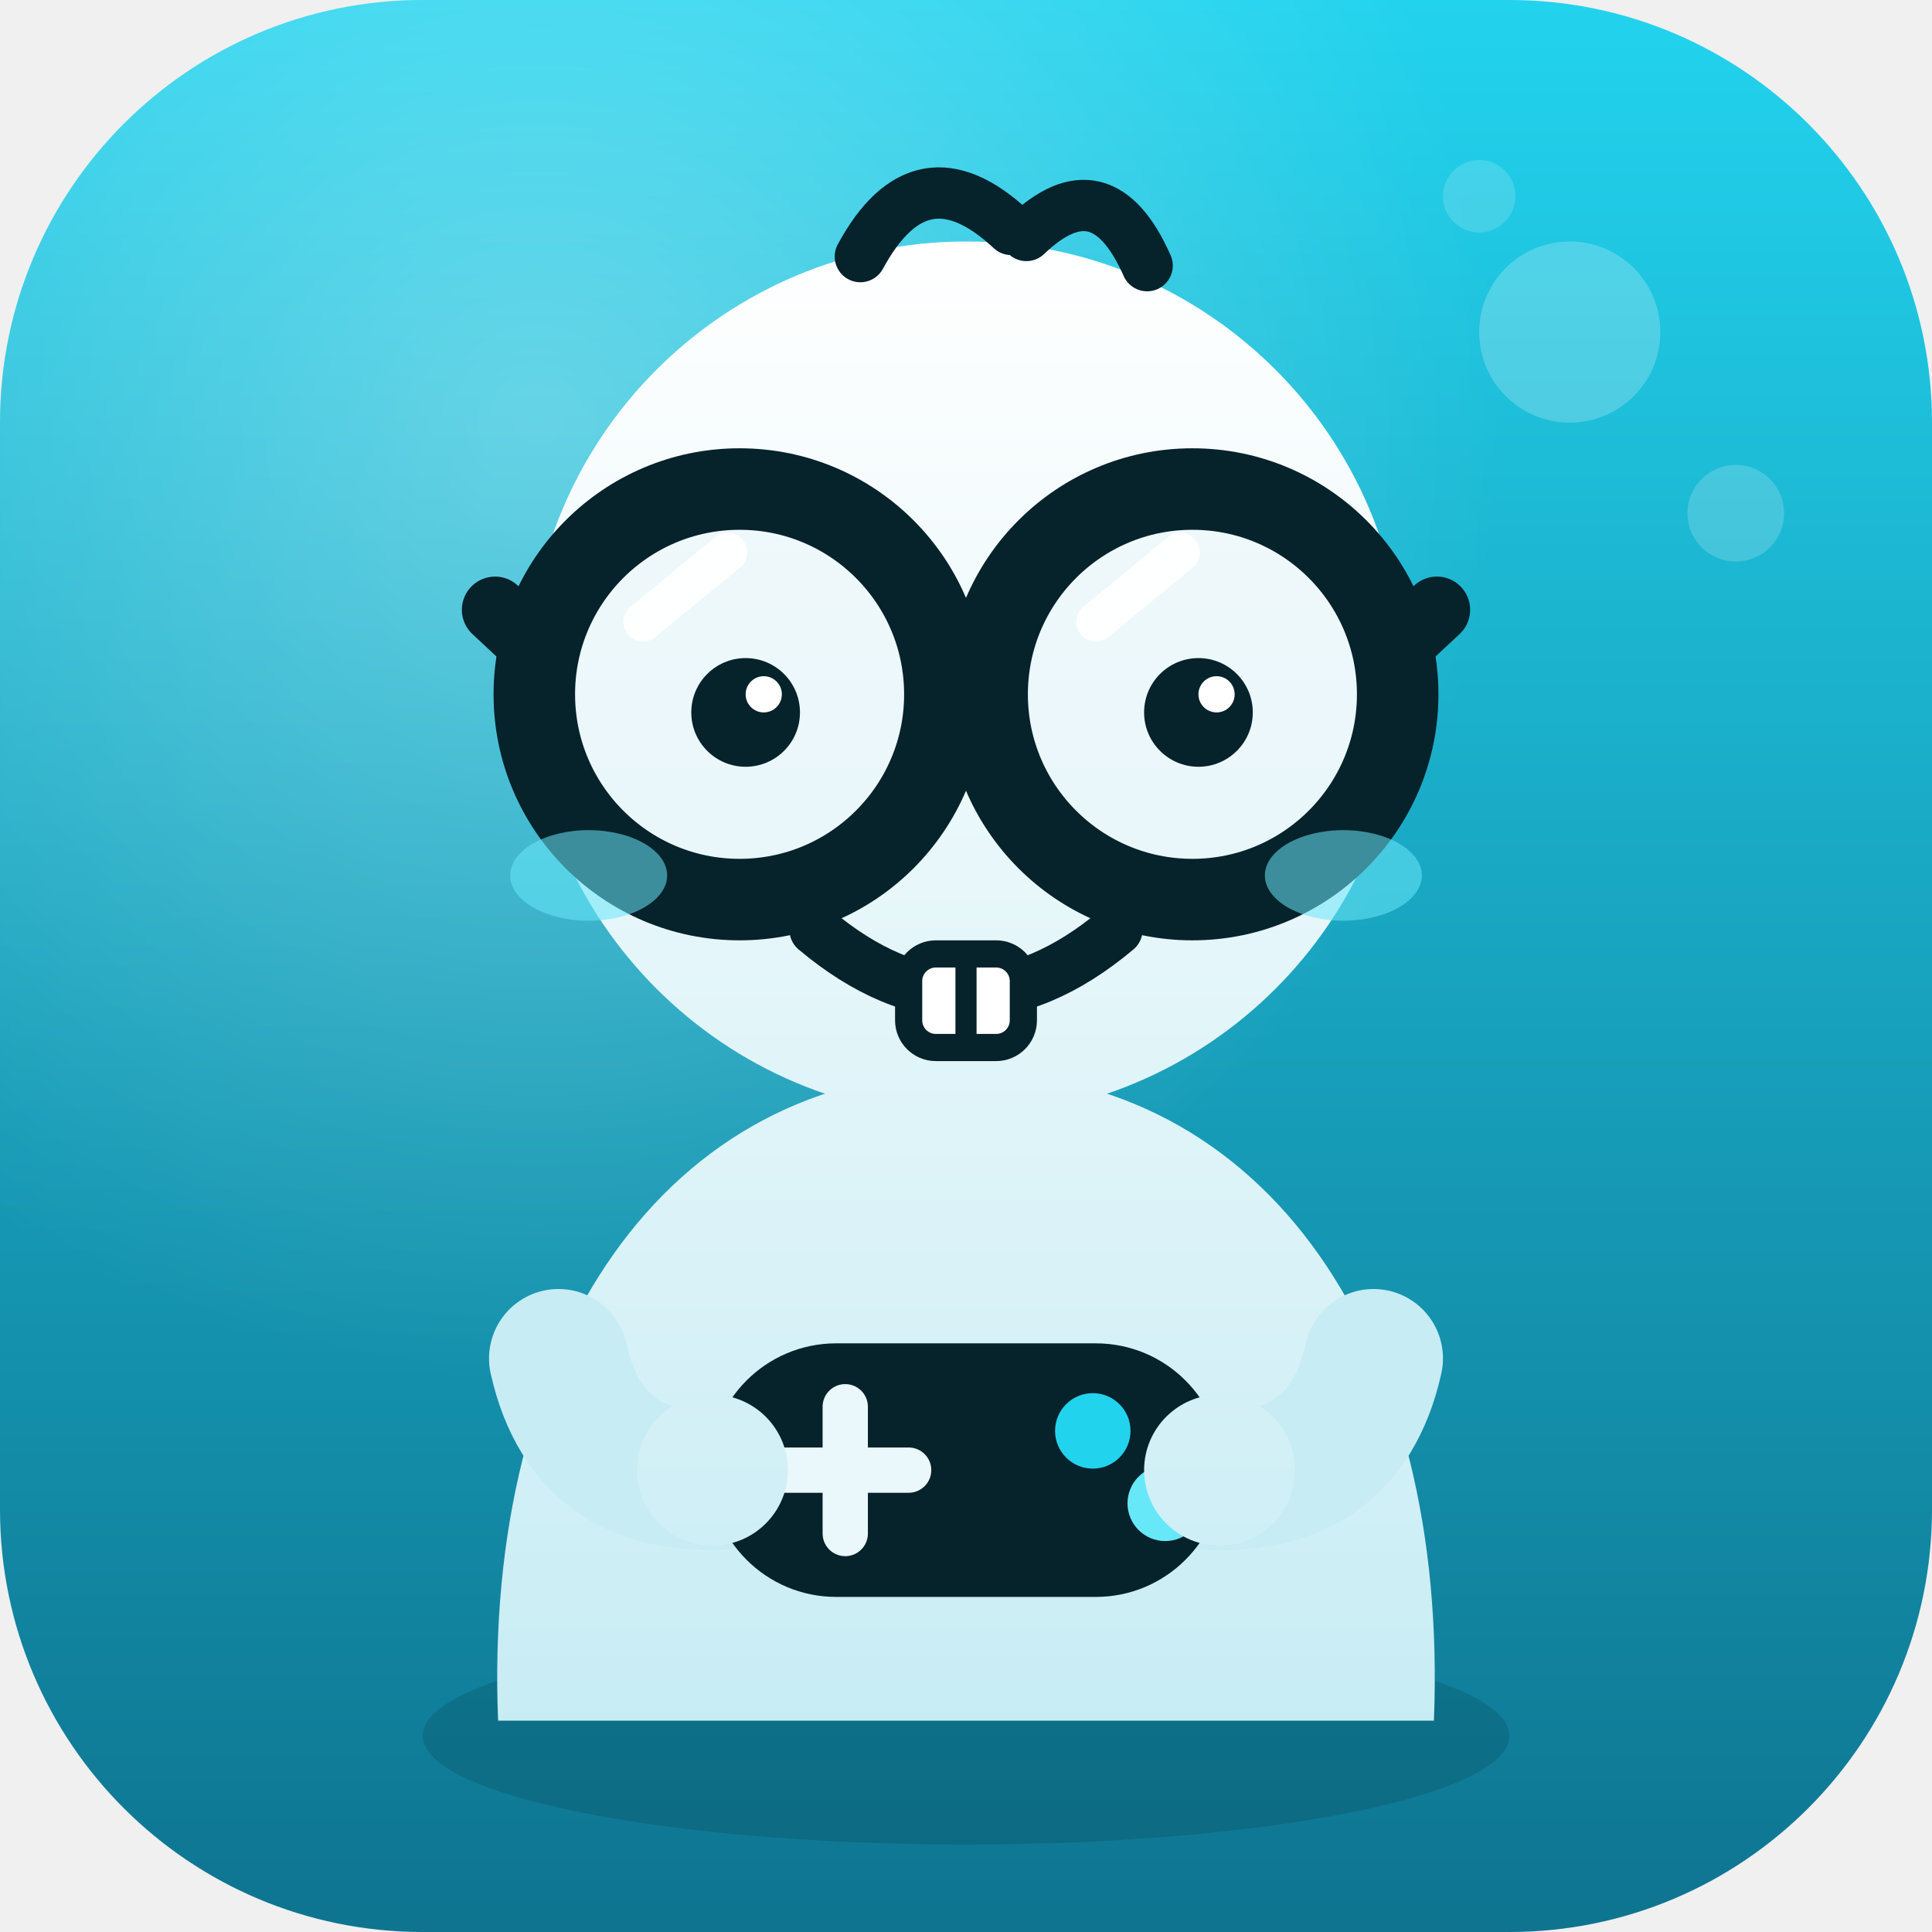
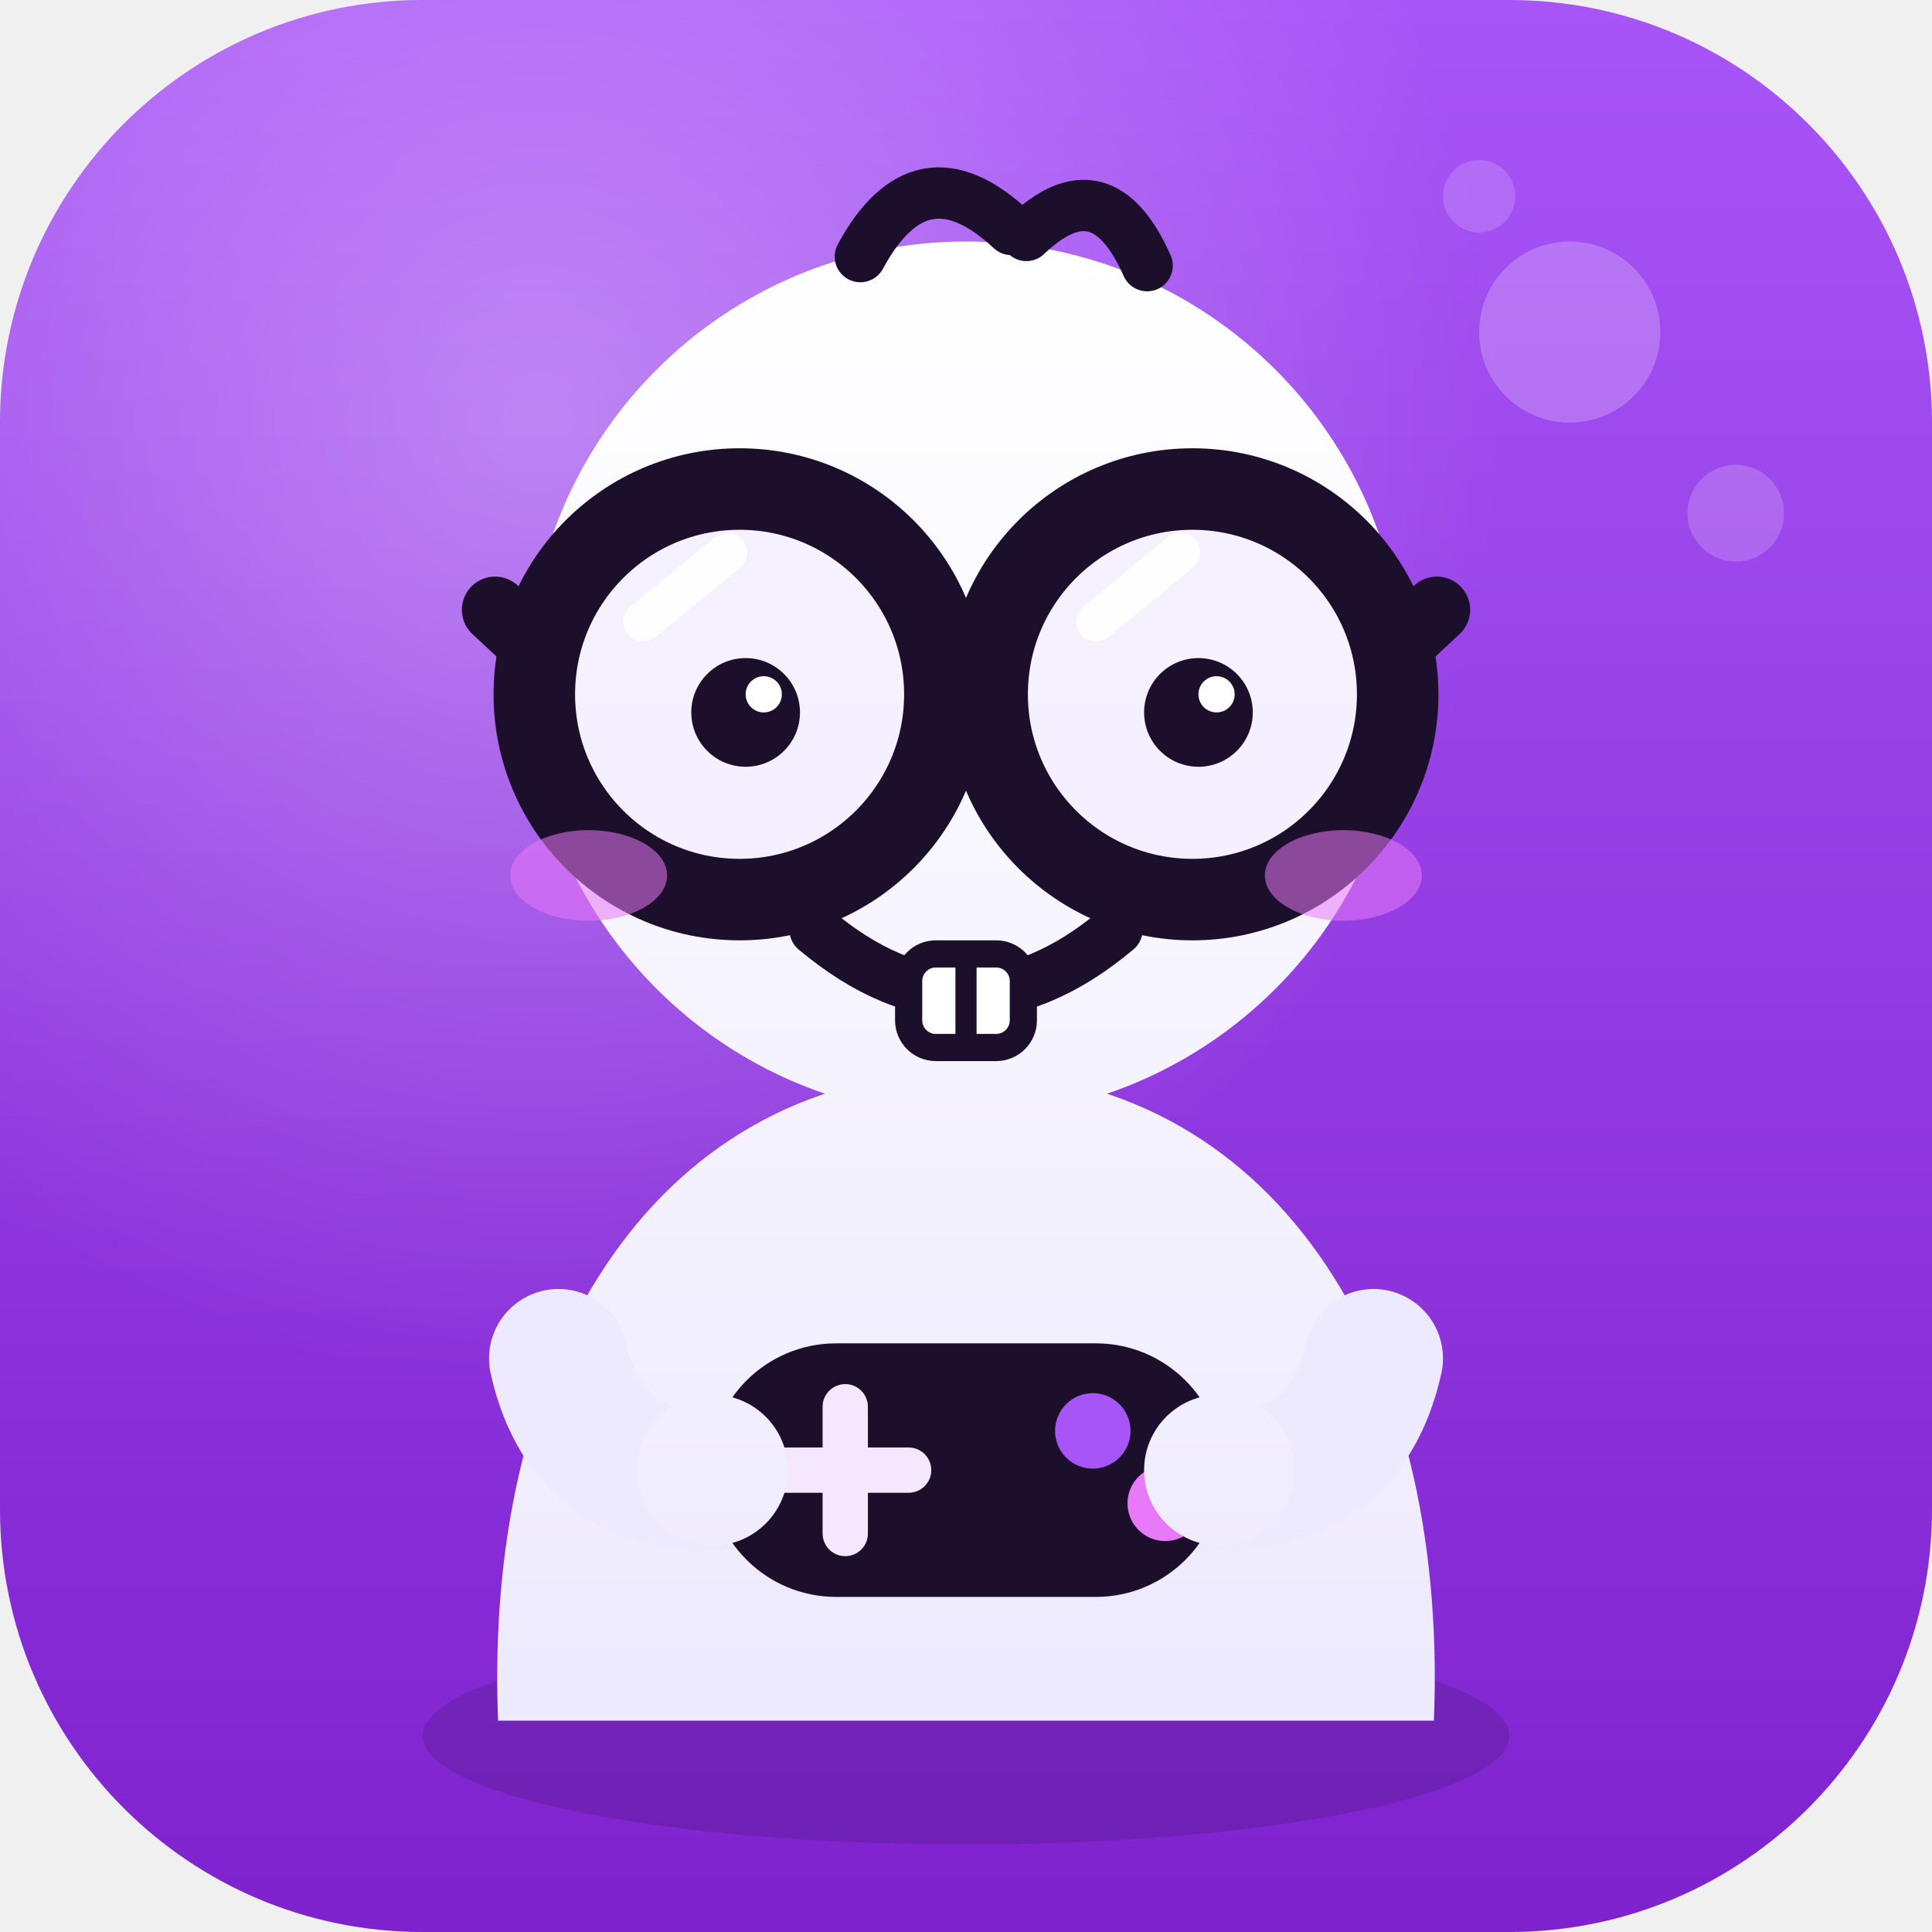
<svg xmlns="http://www.w3.org/2000/svg" width="64" height="64" viewBox="0 0 64 64" fill="none" role="img" aria-label="coglionazzi">
  <defs>
    <linearGradient id="cog-tile" x1="0" y1="0" x2="0" y2="64" gradientUnits="userSpaceOnUse">
-       <stop offset="0" stop-color="#22D3EE" />
-       <stop offset="1" stop-color="#0E7490" />
+       <stop offset="0" stop-color="#a855f7" />
+       <stop offset="1" stop-color="#7e22ce" />
    </linearGradient>
    <radialGradient id="cog-gloss" cx="0.28" cy="0.22" r="0.9">
      <stop offset="0" stop-color="#FFFFFF" stop-opacity="0.32" />
      <stop offset="0.55" stop-color="#FFFFFF" stop-opacity="0" />
    </radialGradient>
    <linearGradient id="cog-skin" x1="0" y1="8" x2="0" y2="58" gradientUnits="userSpaceOnUse">
      <stop offset="0" stop-color="#FFFFFF" />
-       <stop offset="1" stop-color="#C7ECF4" />
+       <stop offset="1" stop-color="#ede9fe" />
    </linearGradient>
    <clipPath id="cog-clip">
      <rect x="0" y="0" width="64" height="64" rx="14" />
    </clipPath>
  </defs>
  <rect x="0" y="0" width="64" height="64" rx="14" fill="url(#cog-tile)" />
  <g clip-path="url(#cog-clip)">
    <rect x="0" y="0" width="64" height="64" fill="url(#cog-gloss)" />
    <circle cx="52" cy="11" r="3" fill="#FFFFFF" fill-opacity="0.22" />
    <circle cx="57.5" cy="17" r="1.6" fill="#FFFFFF" fill-opacity="0.18" />
    <circle cx="49" cy="6.5" r="1.2" fill="#FFFFFF" fill-opacity="0.16" />
-     <ellipse cx="32" cy="57.5" rx="18" ry="3.6" fill="#06222B" fill-opacity="0.16" />
+     <ellipse cx="32" cy="57.5" rx="18" ry="3.6" fill="#1c0f2b" fill-opacity="0.16" />
    <path d="M16.5 57 C16 44.5 22 35.5 32 35.5 C42 35.5 48 44.5 47.5 57 Z" fill="url(#cog-skin)" />
    <circle cx="32" cy="22.5" r="14.5" fill="url(#cog-skin)" />
-     <path d="M28.5 8.5 Q30.5 4.8 33.5 7.6" stroke="#06222B" stroke-width="1.7" stroke-linecap="round" fill="none" />
-     <path d="M34 7.8 Q36.5 5.4 38 8.8" stroke="#06222B" stroke-width="1.7" stroke-linecap="round" fill="none" />
-     <circle cx="24.5" cy="23" r="6.8" fill="#EAF7FB" fill-opacity="0.5" stroke="#06222B" stroke-width="2.7" />
-     <circle cx="39.5" cy="23" r="6.8" fill="#EAF7FB" fill-opacity="0.5" stroke="#06222B" stroke-width="2.7" />
-     <path d="M31.1 21.8 Q32 20.6 32.9 21.8" stroke="#06222B" stroke-width="2.4" stroke-linecap="round" fill="none" />
-     <path d="M17.9 21.6 L16.4 20.2" stroke="#06222B" stroke-width="2.2" stroke-linecap="round" />
-     <path d="M46.1 21.6 L47.6 20.2" stroke="#06222B" stroke-width="2.2" stroke-linecap="round" />
+     <path d="M28.5 8.5 Q30.5 4.8 33.5 7.6" stroke="#1c0f2b" stroke-width="1.7" stroke-linecap="round" fill="none" />
+     <path d="M34 7.8 Q36.5 5.4 38 8.8" stroke="#1c0f2b" stroke-width="1.7" stroke-linecap="round" fill="none" />
+     <circle cx="24.5" cy="23" r="6.8" fill="#f3e8ff" fill-opacity="0.5" stroke="#1c0f2b" stroke-width="2.7" />
+     <circle cx="39.5" cy="23" r="6.8" fill="#f3e8ff" fill-opacity="0.5" stroke="#1c0f2b" stroke-width="2.7" />
+     <path d="M31.1 21.8 Q32 20.6 32.9 21.8" stroke="#1c0f2b" stroke-width="2.4" stroke-linecap="round" fill="none" />
+     <path d="M17.9 21.6 L16.4 20.2" stroke="#1c0f2b" stroke-width="2.2" stroke-linecap="round" />
+     <path d="M46.1 21.6 L47.6 20.2" stroke="#1c0f2b" stroke-width="2.2" stroke-linecap="round" />
    <path d="M21.3 20.6 L24.1 18.3" stroke="#FFFFFF" stroke-width="1.3" stroke-linecap="round" opacity="0.95" />
    <path d="M36.3 20.6 L39.1 18.3" stroke="#FFFFFF" stroke-width="1.3" stroke-linecap="round" opacity="0.95" />
-     <circle cx="24.7" cy="23.6" r="1.8" fill="#06222B" />
-     <circle cx="39.7" cy="23.6" r="1.8" fill="#06222B" />
+     <circle cx="24.7" cy="23.6" r="1.8" fill="#1c0f2b" />
+     <circle cx="39.7" cy="23.6" r="1.8" fill="#1c0f2b" />
    <circle cx="25.3" cy="23" r="0.6" fill="#FFFFFF" />
    <circle cx="40.3" cy="23" r="0.6" fill="#FFFFFF" />
-     <ellipse cx="19.5" cy="29" rx="2.6" ry="1.5" fill="#67E8F9" opacity="0.55" />
-     <ellipse cx="44.5" cy="29" rx="2.6" ry="1.5" fill="#67E8F9" opacity="0.55" />
-     <path d="M27 30.8 Q32 35 37 30.8" stroke="#06222B" stroke-width="1.7" stroke-linecap="round" fill="none" />
-     <rect x="30.1" y="31.6" width="3.8" height="3.1" rx="0.9" fill="#FFFFFF" stroke="#06222B" stroke-width="0.9" />
-     <path d="M32 31.8 L32 34.5" stroke="#06222B" stroke-width="0.7" stroke-linecap="round" />
-     <path d="M18.5 45 Q19.5 49.5 24.5 49" stroke="#C7ECF4" stroke-width="4.6" stroke-linecap="round" fill="none" />
-     <path d="M45.5 45 Q44.5 49.5 39.5 49" stroke="#C7ECF4" stroke-width="4.6" stroke-linecap="round" fill="none" />
-     <rect x="23.5" y="44.5" width="17" height="8.4" rx="4.2" fill="#06222B" />
-     <path d="M28 46.6 L28 50.8 M25.9 48.7 L30.1 48.7" stroke="#EAF7FB" stroke-width="1.5" stroke-linecap="round" />
-     <circle cx="36.2" cy="47.4" r="1.25" fill="#22D3EE" />
-     <circle cx="38.6" cy="49.8" r="1.25" fill="#67E8F9" />
+     <ellipse cx="19.5" cy="29" rx="2.6" ry="1.5" fill="#e879f9" opacity="0.55" />
+     <ellipse cx="44.5" cy="29" rx="2.6" ry="1.5" fill="#e879f9" opacity="0.55" />
+     <path d="M27 30.8 Q32 35 37 30.8" stroke="#1c0f2b" stroke-width="1.7" stroke-linecap="round" fill="none" />
+     <rect x="30.1" y="31.6" width="3.8" height="3.1" rx="0.9" fill="#FFFFFF" stroke="#1c0f2b" stroke-width="0.9" />
+     <path d="M32 31.8 L32 34.5" stroke="#1c0f2b" stroke-width="0.7" stroke-linecap="round" />
+     <path d="M18.5 45 Q19.5 49.5 24.5 49" stroke="#ede9fe" stroke-width="4.6" stroke-linecap="round" fill="none" />
+     <path d="M45.5 45 Q44.5 49.5 39.5 49" stroke="#ede9fe" stroke-width="4.6" stroke-linecap="round" fill="none" />
+     <rect x="23.5" y="44.5" width="17" height="8.4" rx="4.2" fill="#1c0f2b" />
+     <path d="M28 46.6 L28 50.8 M25.9 48.7 L30.1 48.7" stroke="#f3e8ff" stroke-width="1.5" stroke-linecap="round" />
+     <circle cx="36.2" cy="47.4" r="1.25" fill="#a855f7" />
+     <circle cx="38.6" cy="49.8" r="1.25" fill="#e879f9" />
    <circle cx="23.6" cy="48.7" r="2.5" fill="url(#cog-skin)" />
    <circle cx="40.4" cy="48.7" r="2.5" fill="url(#cog-skin)" />
  </g>
</svg>
